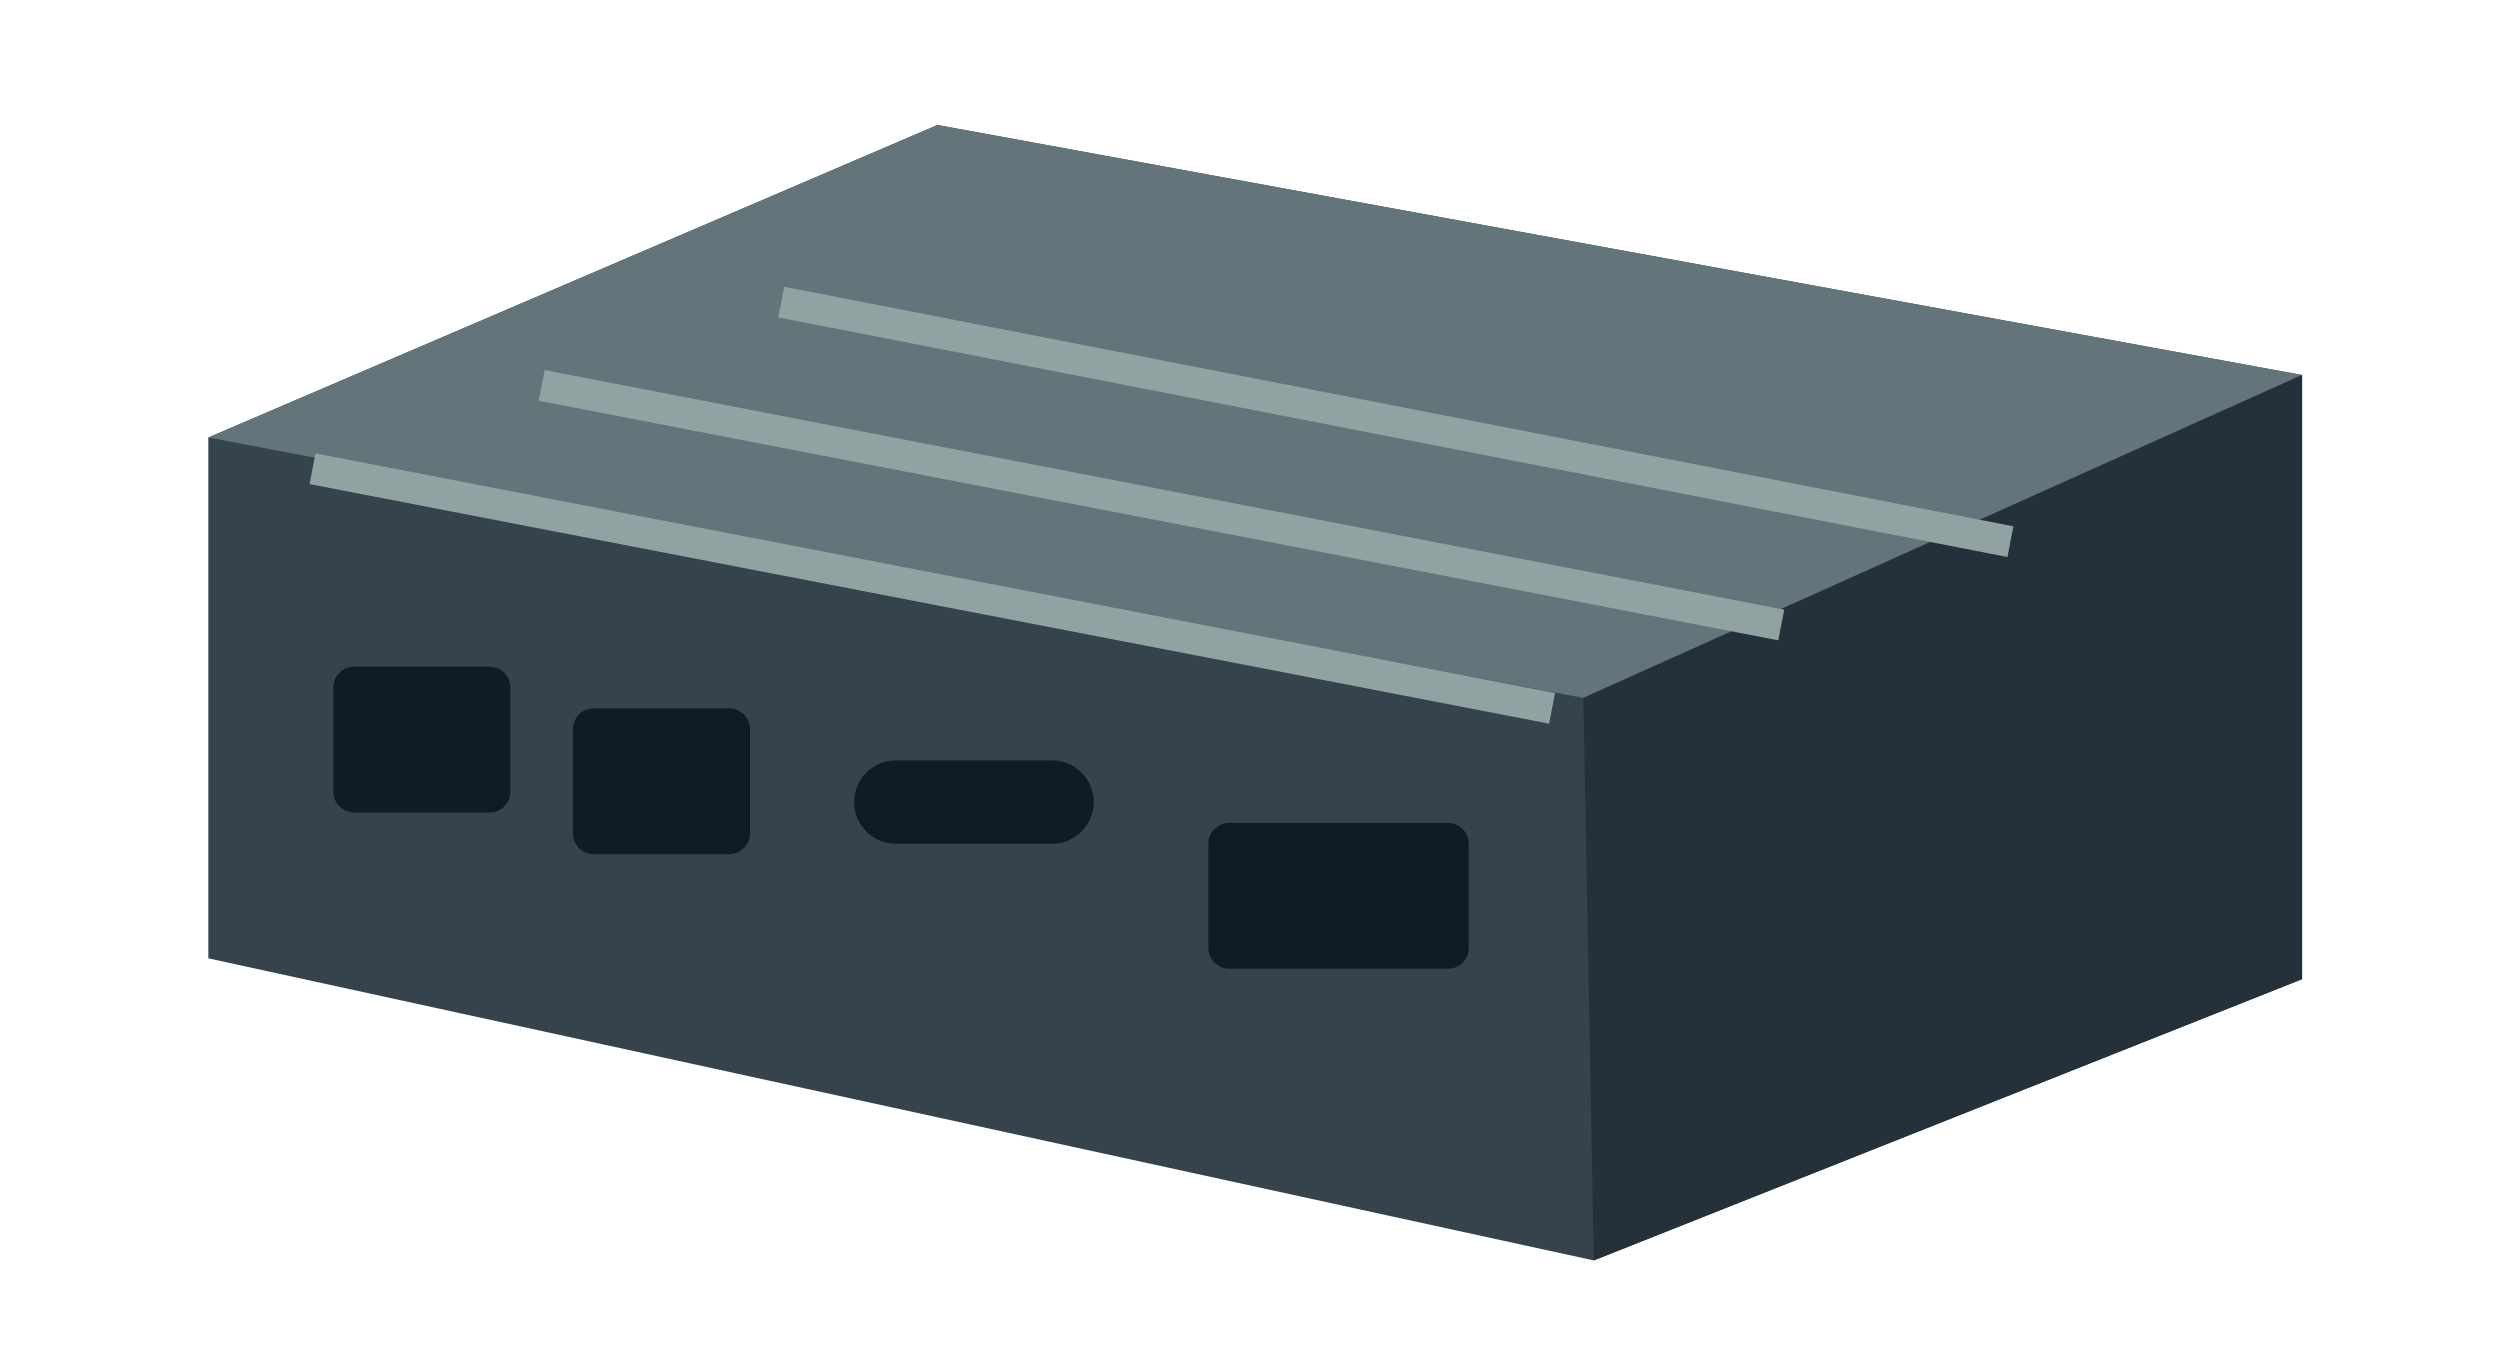
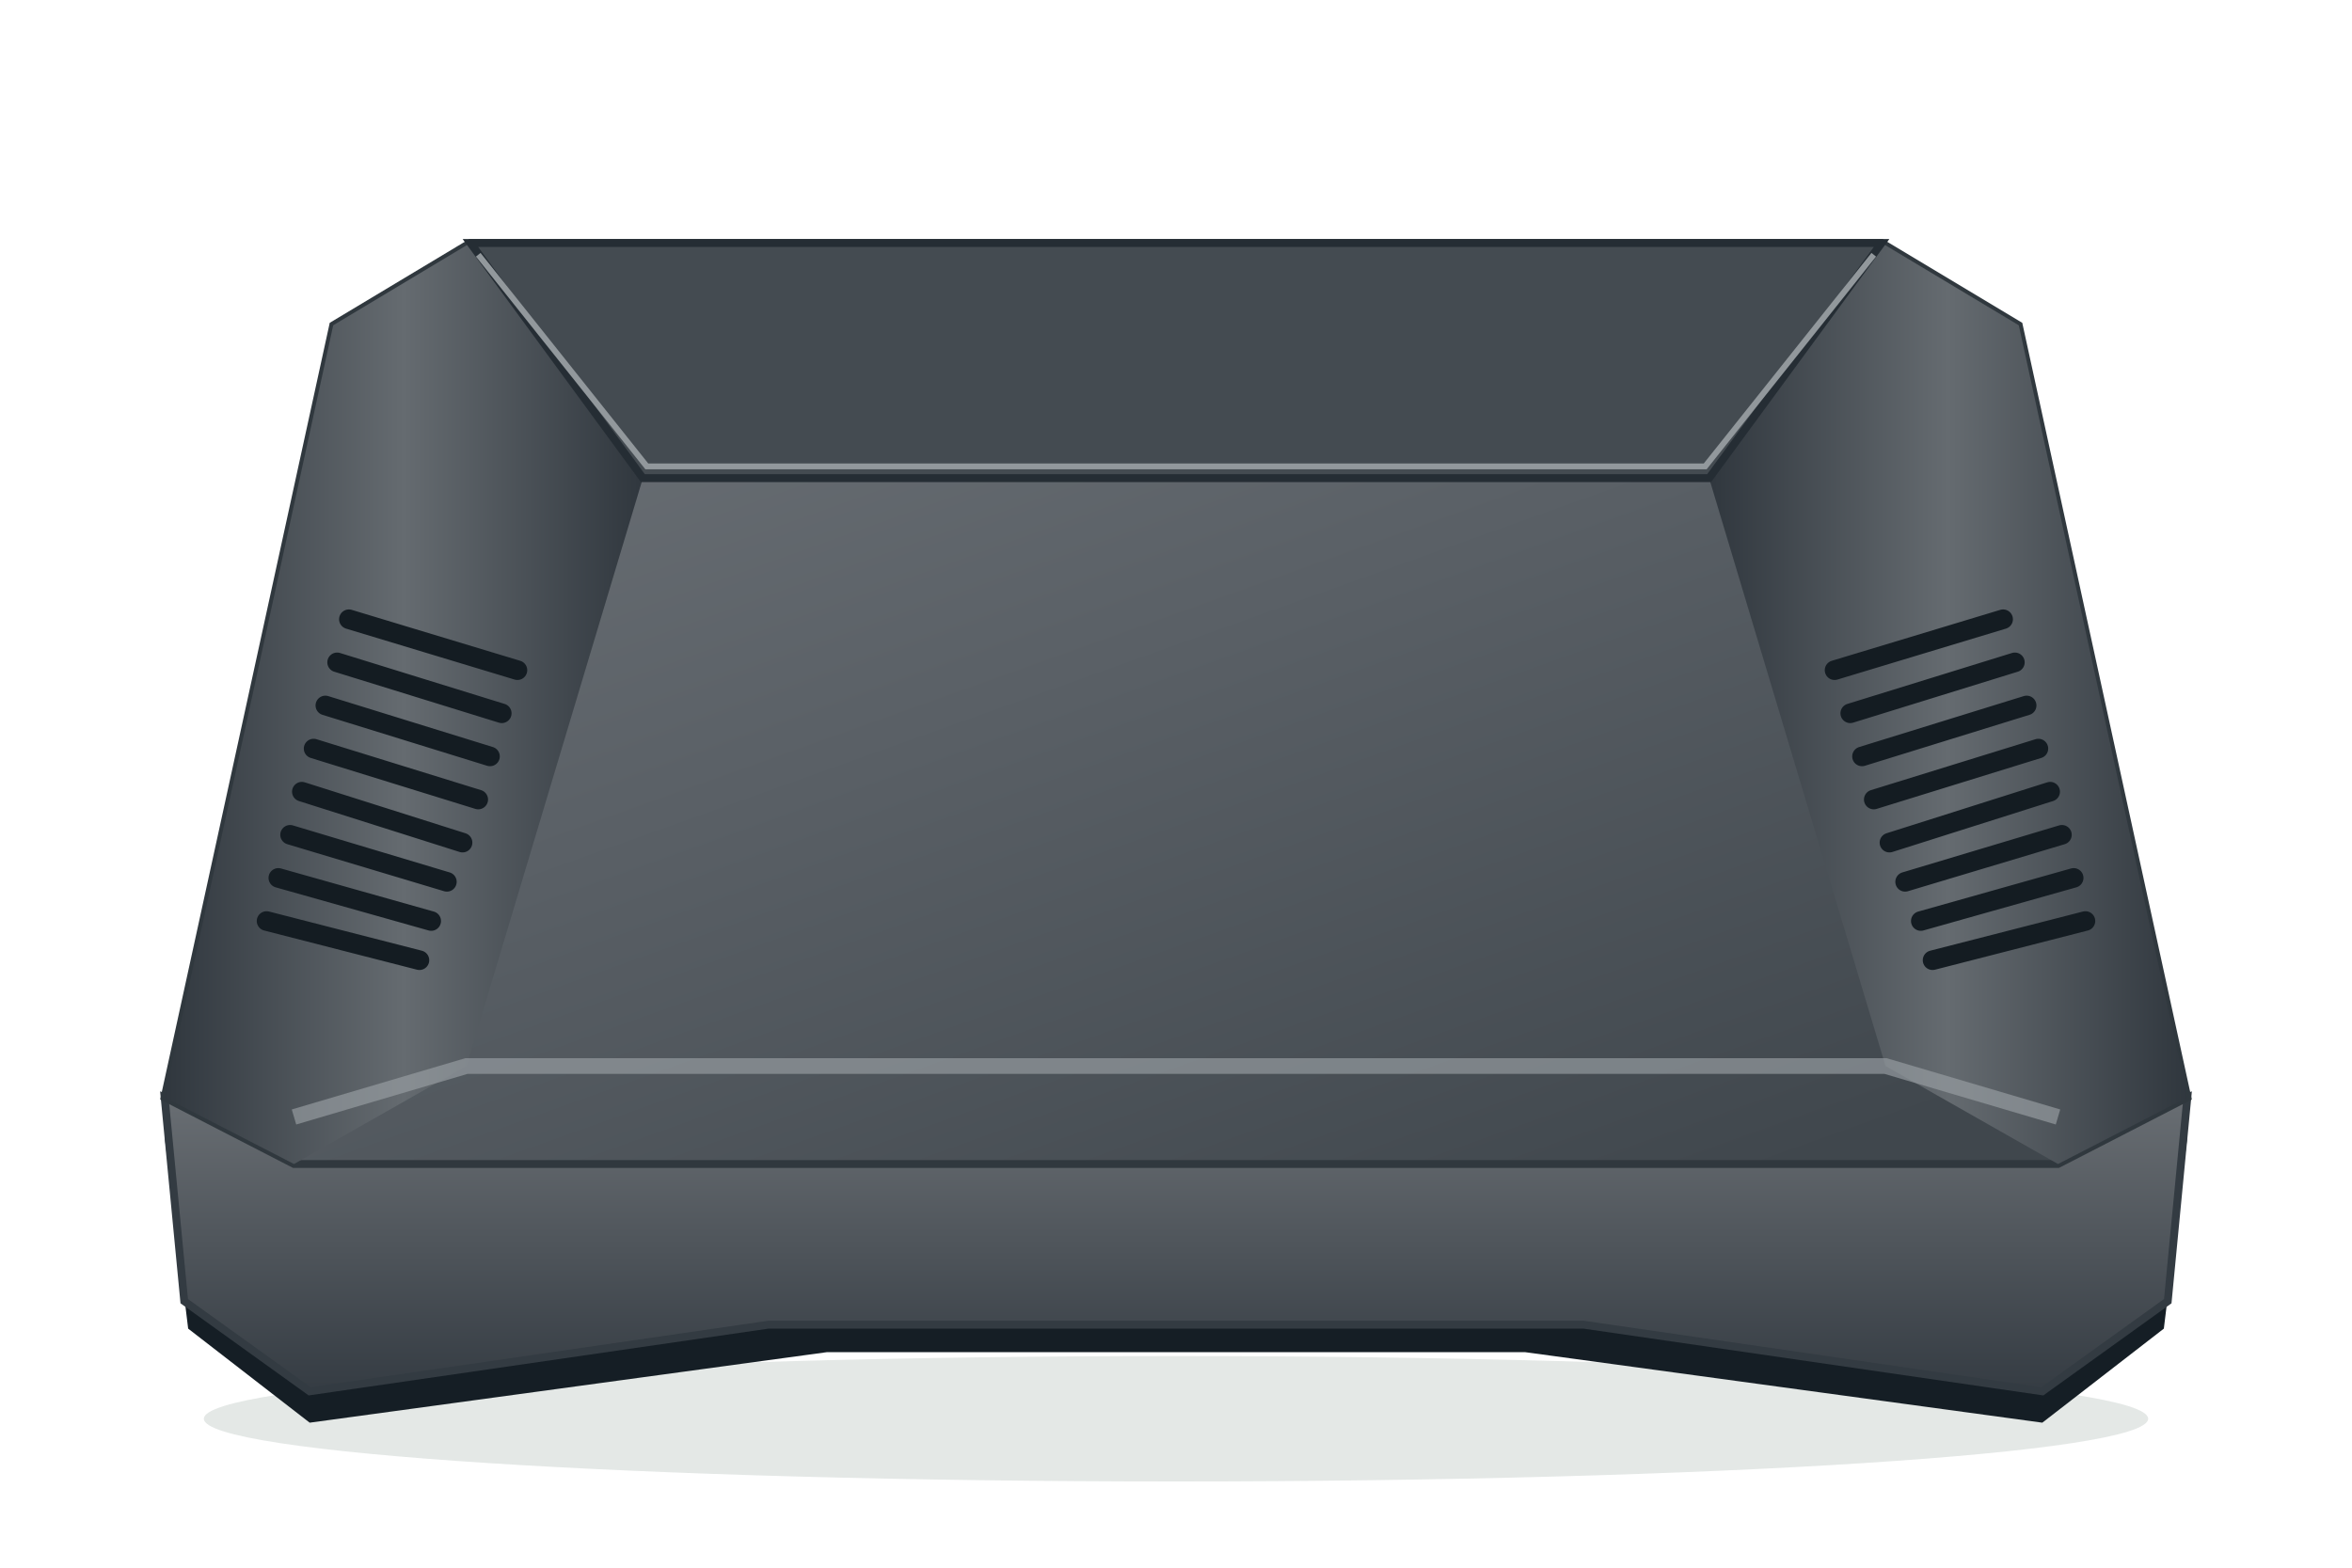
- <svg xmlns="http://www.w3.org/2000/svg" viewBox="0 0 240 130">
-   <path d="M20 42 90 12 221 36 221 94 153 121 20 92Z" fill="#34434c" />
-   <path d="m20 42 132 25 69-31-131-24Z" fill="#63747a" />
-   <path d="m152 67 69-31v58l-68 27Z" fill="#25313a" />
-   <path d="m30 45 119 23m-97-31 119 23m-96-31 118 23" stroke="#91a2a3" stroke-width="3" />
-   <g fill="#101c23">
-     <rect x="32" y="64" width="17" height="14" rx="2" />
-     <rect x="55" y="68" width="17" height="14" rx="2" />
-     <rect x="82" y="73" width="23" height="8" rx="4" />
-     <rect x="116" y="79" width="25" height="14" rx="2" />
+ <svg xmlns="http://www.w3.org/2000/svg" viewBox="0 0 600 400">
+   <defs>
+     <linearGradient id="top" x1="0" y1="0" x2=".8" y2="1">
+       <stop stop-color="#72777c" />
+       <stop offset=".5" stop-color="#5a6066" />
+       <stop offset="1" stop-color="#40474d" />
+     </linearGradient>
+     <linearGradient id="side">
+       <stop stop-color="#30373e" />
+       <stop offset=".5" stop-color="#656b70" />
+       <stop offset="1" stop-color="#30373e" />
+     </linearGradient>
+     <linearGradient id="front" x1="0" y1="0" x2="0" y2="1">
+       <stop stop-color="#696e73" />
+       <stop offset="1" stop-color="#353c43" />
+     </linearGradient>
+   </defs>
+   <ellipse cx="300" cy="362" rx="248" ry="16" fill="#d8dedb" opacity=".7" />
+   <path d="m42 290 6 49 31 24 132-18h178l132 18 31-24 6-49Z" fill="#151e25" />
+   <path d="m42 280 5 52 32 23 117-17h208l117 17 32-23 5-52-32 13H74Z" fill="url(#front)" stroke="#333b42" stroke-width="2" />
+   <path d="m42 280 43-197 35-21h360l35 21 43 197-33 17H75Z" fill="url(#top)" stroke="#30383e" stroke-width="2" />
+   <path d="m85 83 35-21 44 60-45 150-44 25-33-17Z" fill="url(#side)" />
+   <path d="m515 83-35-21-44 60 45 150 44 25 33-17Z" fill="url(#side)" />
+   <path d="m120 62 44 60h272l44-60Z" fill="#444b51" stroke="#252d34" stroke-width="2" />
+   <path d="m122 65 43 54h270l43-54" fill="none" stroke="#92989c" stroke-width="1.5" />
+   <path d="m75 285 44-13h362l44 13" fill="none" stroke="#9aa0a4" stroke-width="4" opacity=".65" />
+   <g stroke="#141c22" stroke-width="5" stroke-linecap="round">
+     <path d="m89 158 43 13m-46-2 42 13m-45-2 42 13m-45-2 42 13m-45-2 41 13m-44-2 40 12m-43-1 39 11m-42 0 39 10" />
+     <path d="m511 158-43 13m46-2-42 13m45-2-42 13m45-2-42 13m45-2-41 13m44-2-40 12m43-1-39 11m42 0-39 10" />
  </g>
</svg>
